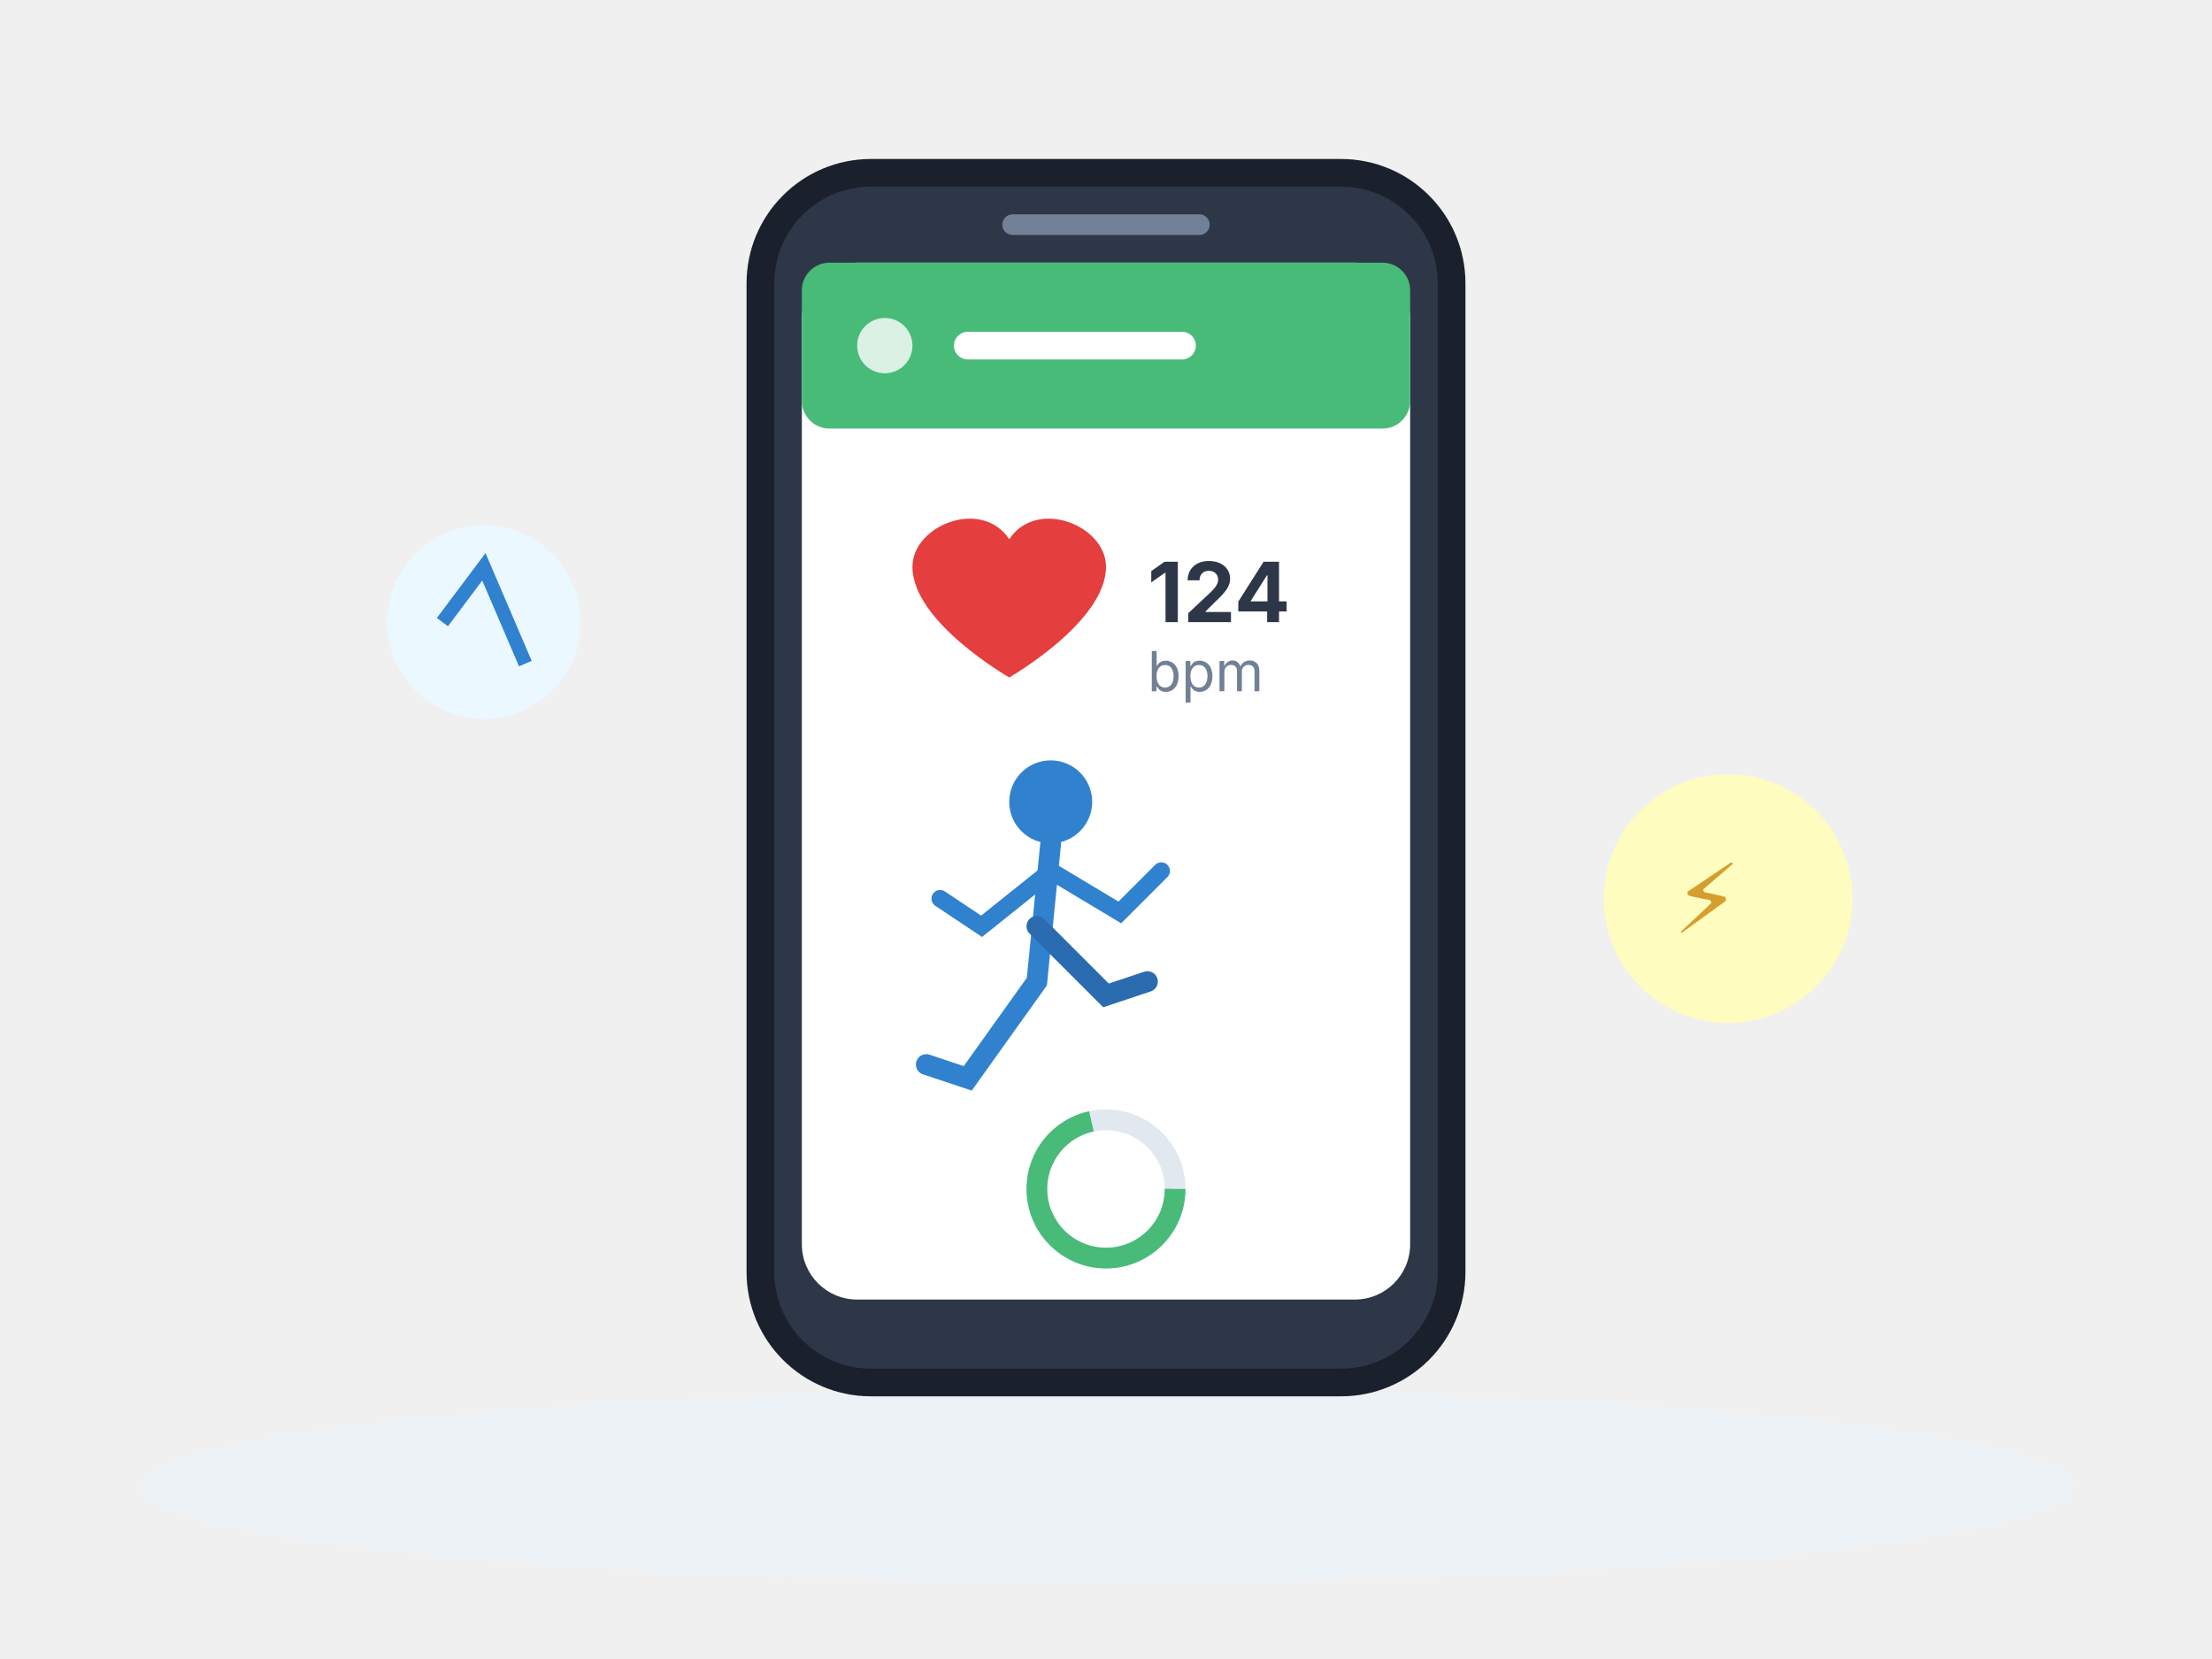
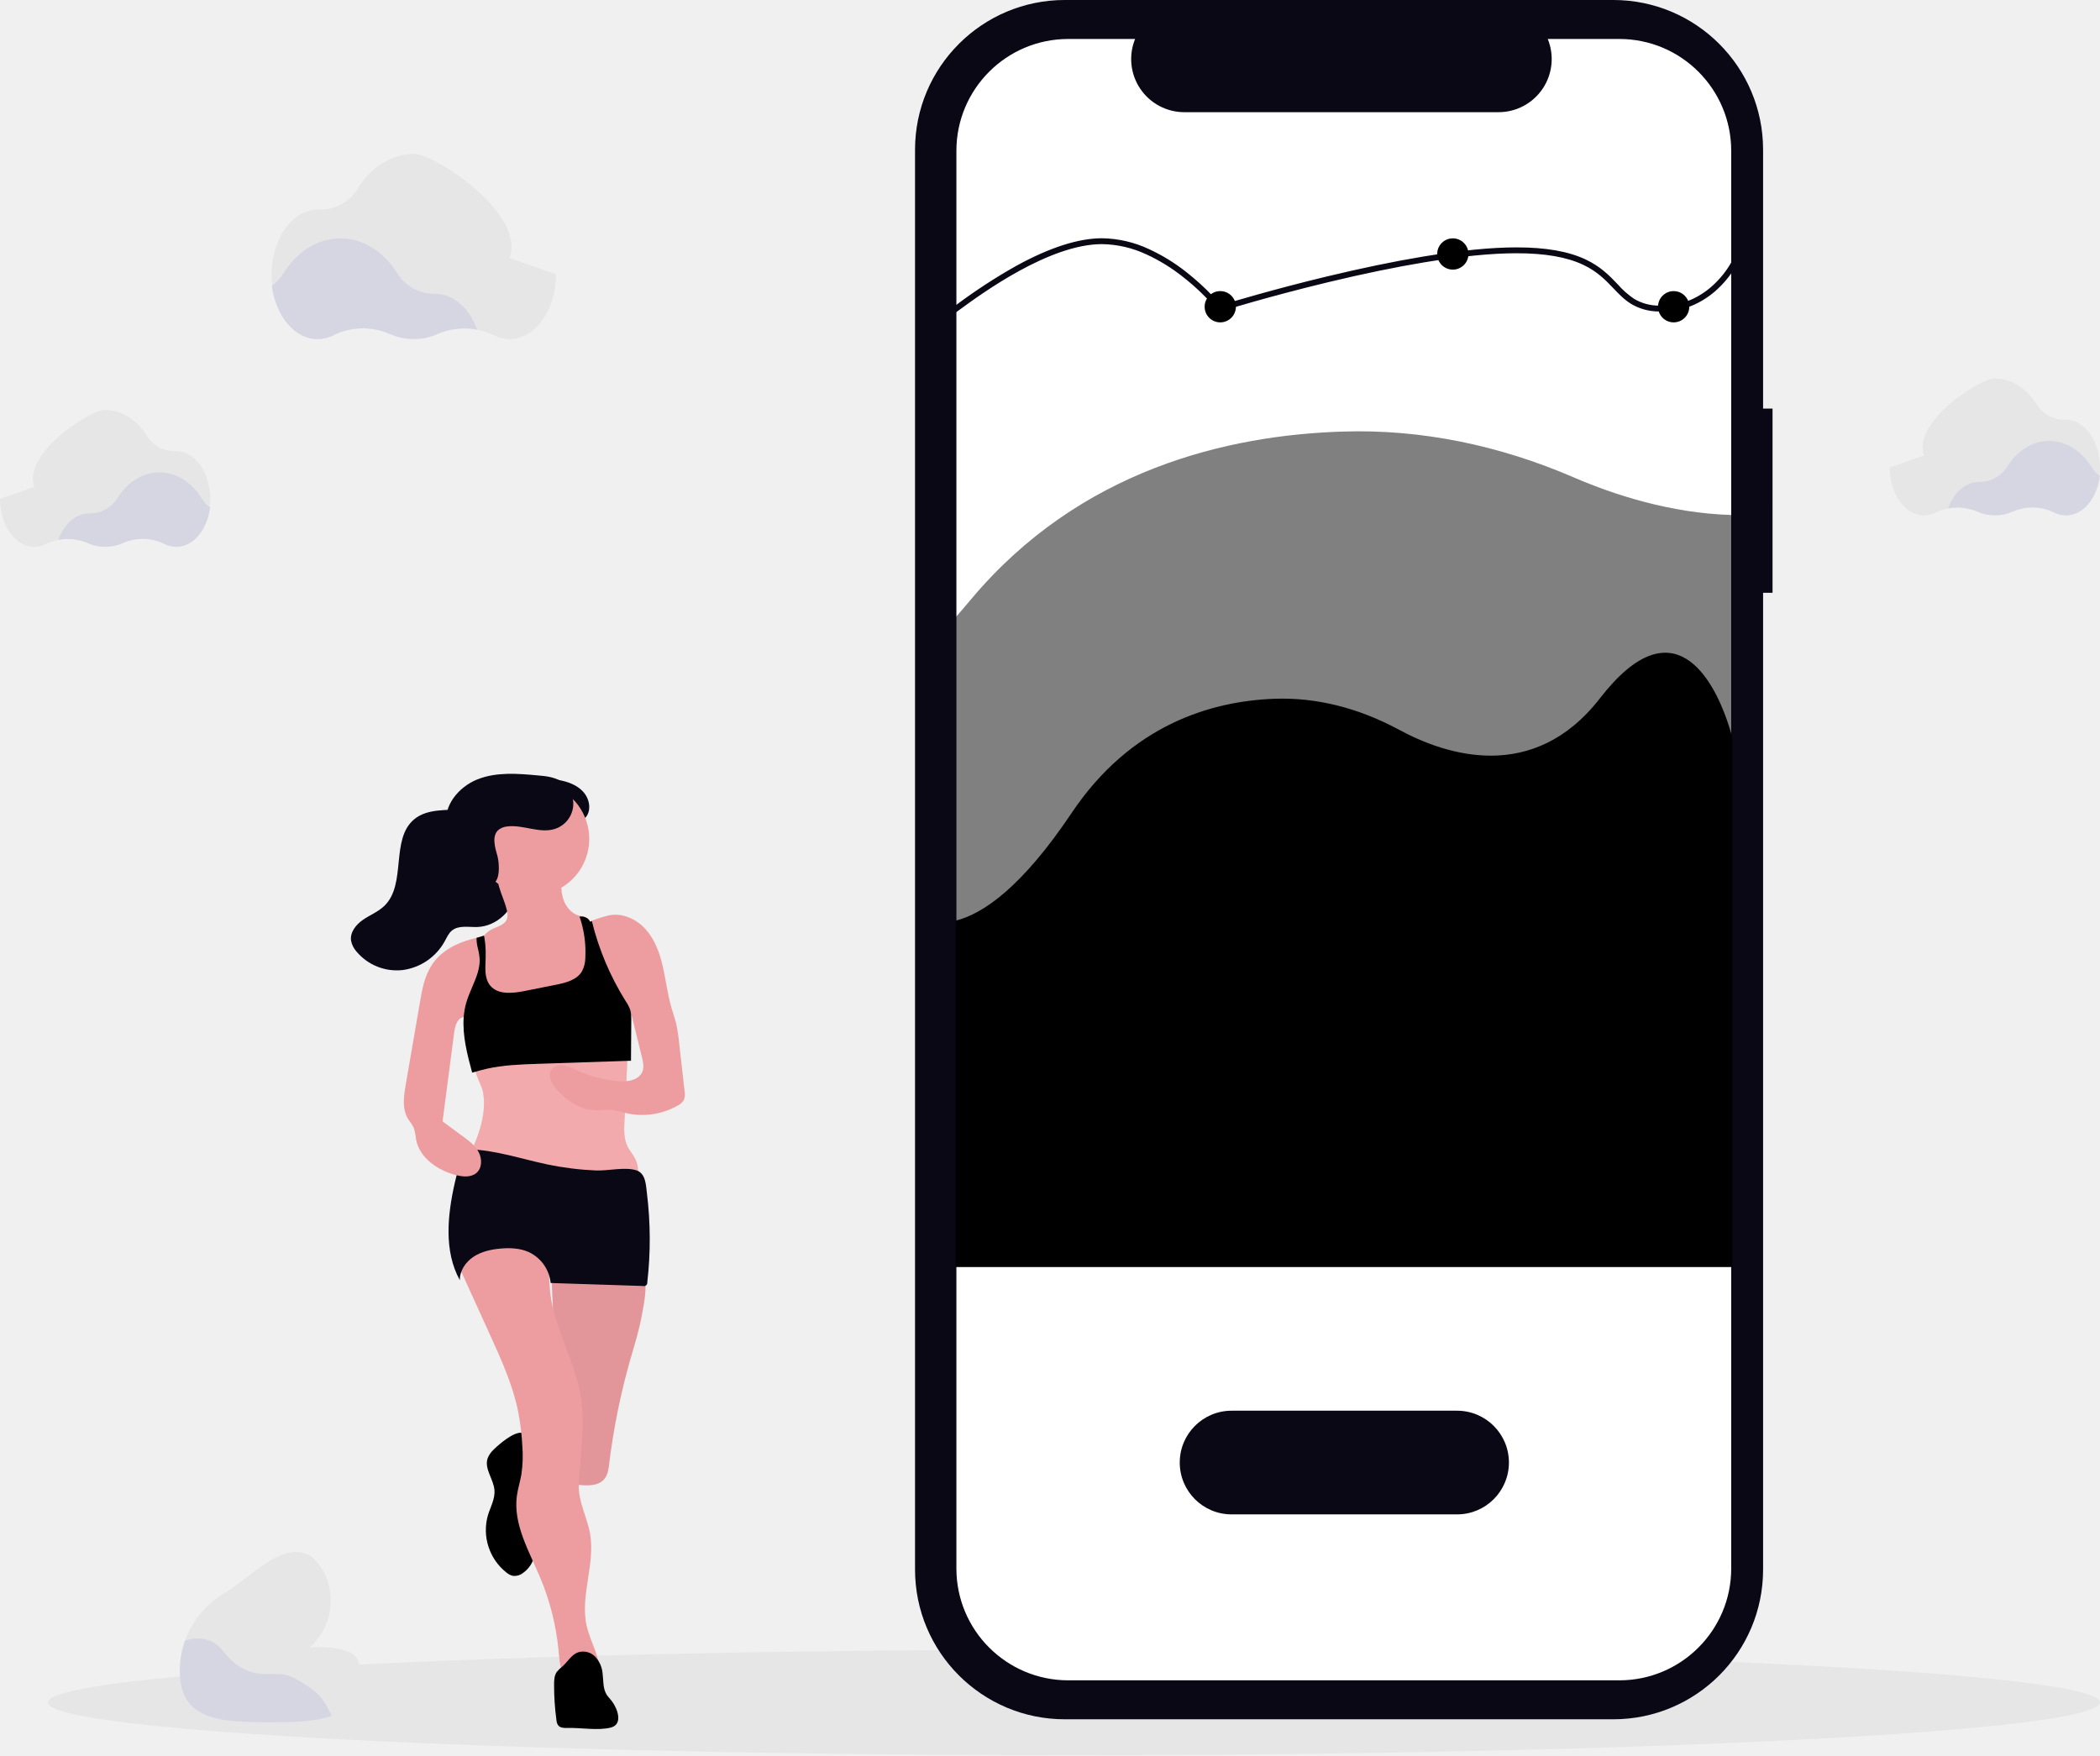
- <svg xmlns="http://www.w3.org/2000/svg" viewBox="0 0 320 240" width="100%" height="100%">
-   <ellipse cx="160" cy="215" rx="140" ry="14" fill="#EDF2F7" />
-   <rect x="110" y="25" width="100" height="175" rx="16" fill="#2D3748" stroke="#1A202C" stroke-width="4" />
-   <rect x="116" y="38" width="88" height="150" rx="8" fill="#FFFFFF" />
-   <rect x="145" y="31" width="30" height="3" rx="1.5" fill="#718096" />
-   <rect x="116" y="38" width="88" height="24" rx="4" fill="#48BB78" />
-   <circle cx="128" cy="50" r="4" fill="#FFFFFF" opacity="0.8" />
-   <rect x="138" y="48" width="35" height="4" rx="2" fill="#FFFFFF" />
-   <path d="M 160 82 C 160 76, 150 72, 146 78 C 142 72, 132 76, 132 82 C 132 90, 146 98, 146 98 C 146 98, 160 90, 160 82 Z" fill="#E53E3E" />
-   <text x="166" y="90" font-family="-apple-system, sans-serif" font-size="12" font-weight="bold" fill="#2D3748">124</text>
-   <text x="166" y="100" font-family="-apple-system, sans-serif" font-size="8" fill="#718096">bpm</text>
-   <circle cx="152" cy="116" r="6" fill="#3182CE" />
-   <path d="M 152 122 L 150 142 L 140 156 L 134 154" fill="none" stroke="#3182CE" stroke-width="3" stroke-linecap="round" />
-   <path d="M 150 134 L 160 144 L 166 142" fill="none" stroke="#2B6CB0" stroke-width="3" stroke-linecap="round" />
-   <path d="M 152 126 L 142 134 L 136 130" fill="none" stroke="#3182CE" stroke-width="2.5" stroke-linecap="round" />
-   <path d="M 152 126 L 162 132 L 168 126" fill="none" stroke="#3182CE" stroke-width="2.5" stroke-linecap="round" />
-   <circle cx="160" cy="172" r="10" fill="none" stroke="#E2E8F0" stroke-width="3" />
-   <circle cx="160" cy="172" r="10" fill="none" stroke="#48BB78" stroke-width="3" stroke-dasharray="45, 100" />
-   <circle cx="70" cy="90" r="14" fill="#EBF8FF" />
-   <path d="M 64 90 L 70 82 L 76 96" fill="none" stroke="#3182CE" stroke-width="2" />
-   <circle cx="250" cy="130" r="18" fill="#FEFCBF" />
-   <text x="242" y="135" font-family="-apple-system, sans-serif" font-size="14" fill="#D69E2E">⚡</text>
+ <svg xmlns="http://www.w3.org/2000/svg" viewBox="0 0 1052.627 880">
+   <g transform="translate(-581.569 -71)">
+     <ellipse cx="514.266" cy="26.448" rx="514.266" ry="26.448" transform="translate(605.602 898.104)" fill="#e6e6e6" />
+     <g transform="translate(1040.234 71)">
+       <path d="M696.185,284.039h-4.74V154.287a75.1,75.1,0,0,0-75.1-75.1H341.457a75.1,75.1,0,0,0-75.1,75.1V866.1a75.1,75.1,0,0,0,75.1,75.1h274.89a75.1,75.1,0,0,0,75.1-75.1V376.386h4.741Z" transform="translate(-266.36 -79.19)" fill="#090814" />
+       <path d="M616.153,95.686H580.278A26.644,26.644,0,0,1,555.6,132.393H398.111a26.644,26.644,0,0,1-24.676-36.707h-33.5a56.082,56.082,0,0,0-56.082,56.082V862.541a56.08,56.08,0,0,0,56.08,56.08H616.148A56.082,56.082,0,0,0,672.23,862.54V151.768a56.081,56.081,0,0,0-56.075-56.082Z" transform="translate(-263.125 -76.145)" fill="#fff" />
+     </g>
+     <path d="M836.222,685.45v.27H447.35v-325.8q3.741-4.268,7.585-8.858c54.613-65.219,128.844-82.382,186.3-84.182,39.366-1.286,78.551,6.852,115.963,23.013,19.76,8.537,48.12,17.9,79.027,18.821V685.45Z" transform="translate(613.305 20.5)" fill="currentColor" opacity="0.498" />
+     <path d="M836.649,394.326V659.393H447.35V485.757c13.865-3.489,33.224-16.906,58.066-53.977,29.71-44.354,70.078-56.021,101.321-57.248,21.4-.843,42.719,4.651,63.062,15.654,22.886,12.357,67,27.257,100.516-16,37.058-47.83,56.762-8.383,63.561,10.951C835.754,390.493,836.649,394.326,836.649,394.326Z" transform="translate(613.305 46.828)" fill="currentColor" />
+     <path d="M25.989,0H139.005a25.989,25.989,0,1,1,0,51.979H25.989A25.989,25.989,0,0,1,25.989,0Z" transform="translate(1172.92 778.295)" fill="#090814" />
+     <path d="M4481.914,11894.643a1.5,1.5,0,0,1-.185-.011l.33-2.92a1.28,1.28,0,0,0-.671.1c.342-.175,1.871-1.292,3.489-2.475a276.421,276.421,0,0,1,30.4-19.763c16.559-9.041,30.892-13.627,42.6-13.627a57.369,57.369,0,0,1,23.465,5.405,92.487,92.487,0,0,1,19.107,11.794,123.832,123.832,0,0,1,12.9,11.749c1.979,2.076,3.382,3.7,4.136,4.6,4.69-1.435,26.267-7.922,52.891-14.333,17.63-4.246,34-7.63,48.646-10.059,18.346-3.04,34.045-4.581,46.662-4.581,14.664,0,26,1.985,34.642,6.068,7.614,3.6,12.086,8.29,16.03,12.431a42.626,42.626,0,0,0,8.276,7.328,24.257,24.257,0,0,0,12.241,3.37q.773.031,1.54.03a36.7,36.7,0,0,0,15.536-3.362,40.645,40.645,0,0,0,11.739-8.348,47.17,47.17,0,0,0,8.935-12.46l2.685,1.194a49.507,49.507,0,0,1-9.535,13.336,43.538,43.538,0,0,1-12.59,8.943,39.579,39.579,0,0,1-16.767,3.634c-.55,0-1.1-.01-1.655-.032a27.055,27.055,0,0,1-13.667-3.8c-3.448-2.117-6.08-4.88-8.866-7.8-3.951-4.147-8.038-8.436-15.158-11.8-8.246-3.895-19.166-5.787-33.386-5.787-12.454,0-27.988,1.527-46.172,4.54-14.577,2.415-30.87,5.783-48.43,10.013-29.917,7.2-53.436,14.5-53.67,14.576l-.962.3-.626-.789a115.148,115.148,0,0,0-17.244-16.684,89.354,89.354,0,0,0-18.476-11.4,54.427,54.427,0,0,0-22.227-5.133c-26.391,0-60.171,24.7-71.271,32.822-1.158.847-2.072,1.516-2.737,1.98C4482.958,11894.328,4482.481,11894.643,4481.914,11894.643Z" transform="translate(-3423.933 -11665.493)" fill="#090814" />
+     <path d="M7.836,0A7.836,7.836,0,1,1,0,7.836,7.836,7.836,0,0,1,7.836,0Z" transform="translate(1185.397 216.954)" fill="currentColor" />
+     <path d="M7.836,0A7.836,7.836,0,1,1,0,7.836,7.836,7.836,0,0,1,7.836,0Z" transform="translate(1301.964 190.506)" fill="currentColor" />
+     <path d="M7.836,0A7.836,7.836,0,1,1,0,7.836,7.836,7.836,0,0,1,7.836,0Z" transform="translate(1412.654 216.954)" fill="currentColor" />
+     <path d="M339.336,126.792c8.018-22.877-38.055-52.212-47.747-52.212-11.628,0-21.985,6.913-28.672,17.685a21.379,21.379,0,0,1-19,10.214h-.63c-12.839,0-23.244,14.55-23.244,32.508s10.4,32.508,23.244,32.508a17.5,17.5,0,0,0,8.1-2.031,33.482,33.482,0,0,1,28.125-.546,29.29,29.29,0,0,0,23.921,0,33.554,33.554,0,0,1,27.888.546,17.4,17.4,0,0,0,8.005,1.983c12.839,0,23.244-14.561,23.244-32.508Z" transform="translate(497.687 73.58)" fill="#e6e6e6" />
+     <path d="M323,155.979a34.314,34.314,0,0,0-19.883,2.162,29.349,29.349,0,0,1-23.921,0,33.518,33.518,0,0,0-28.125.558,17.519,17.519,0,0,1-8.1,2.019c-11.4,0-20.892-11.485-22.864-26.641a22.187,22.187,0,0,0,5.7-6.141c6.687-10.785,17.044-17.7,28.672-17.7s21.854,6.829,28.506,17.5a21.985,21.985,0,0,0,18.944,10.345h.3C311.316,138.08,319.179,145.361,323,155.979Z" transform="translate(497.701 80.274)" fill="#d6d6e3" />
+     <path d="M237.22,113.19c-5.929-16.917,28.141-38.61,35.308-38.61,8.6,0,16.258,5.112,21.2,13.078a15.81,15.81,0,0,0,14.053,7.553h.465c9.495,0,17.189,10.759,17.189,24.039s-7.694,24.039-17.189,24.039a12.938,12.938,0,0,1-5.99-1.5,24.76,24.76,0,0,0-20.8-.4,21.659,21.659,0,0,1-17.689,0,24.813,24.813,0,0,0-20.623.4,12.868,12.868,0,0,1-5.92,1.467c-9.495,0-17.189-10.768-17.189-24.039Z" transform="translate(1308.759 186.17)" fill="#e6e6e6" />
+     <path d="M220.11,144.063a25.375,25.375,0,0,1,14.7,1.6,21.7,21.7,0,0,0,17.689,0,24.786,24.786,0,0,1,20.8.413,12.955,12.955,0,0,0,5.99,1.493c8.432,0,15.449-8.493,16.907-19.7a16.406,16.406,0,0,1-4.216-4.541c-4.945-7.975-12.6-13.087-21.2-13.087s-16.161,5.05-21.079,12.937a16.258,16.258,0,0,1-14.009,7.65h-.22C228.753,130.827,222.938,136.211,220.11,144.063Z" transform="translate(1337.937 181.831)" fill="#d6d6e3" />
+     <path d="M237.22,113.19c-5.929-16.917,28.141-38.61,35.308-38.61,8.6,0,16.258,5.112,21.2,13.078a15.81,15.81,0,0,0,14.053,7.553h.465c9.495,0,17.189,10.759,17.189,24.039s-7.694,24.039-17.189,24.039a12.938,12.938,0,0,1-5.99-1.5,24.76,24.76,0,0,0-20.8-.4,21.659,21.659,0,0,1-17.689,0,24.813,24.813,0,0,0-20.623.4,12.868,12.868,0,0,1-5.92,1.467c-9.495,0-17.189-10.768-17.189-24.039Z" transform="translate(361.529 201.929)" fill="#e6e6e6" />
+     <path d="M220.11,144.063a25.375,25.375,0,0,1,14.7,1.6,21.7,21.7,0,0,0,17.689,0,24.786,24.786,0,0,1,20.8.413,12.955,12.955,0,0,0,5.99,1.493c8.432,0,15.449-8.493,16.907-19.7a16.406,16.406,0,0,1-4.216-4.541c-4.945-7.975-12.6-13.087-21.2-13.087s-16.161,5.05-21.079,12.937a16.258,16.258,0,0,1-14.009,7.65h-.22C228.753,130.827,222.938,136.211,220.11,144.063Z" transform="translate(390.707 197.59)" fill="#d6d6e3" />
+     <path d="M207.7,757.292c16.213-15.39,11.463-37.5,0-46.021-13.961-7.648-29.413,10.869-43.109,18.984a45.059,45.059,0,0,0-22.09,38.772c0,24.89,20.169,25.753,45.06,25.753s45.06-.862,45.06-25.753C232.628,762.73,231.309,756.5,207.7,757.292Z" transform="translate(529.222 139.686)" fill="#e6e6e6" />
+     <path d="M212.469,782.4a35.083,35.083,0,0,0-6.641-5.221c-3.409-2.263-6.925-4.565-10.942-5.339-3.526-.676-7.161-.108-10.775-.3a25.145,25.145,0,0,1-16.466-7.552c-2.557-2.645-4.575-5.877-7.65-7.925-3.321-2.175-7.533-2.645-11.471-2.106a32.985,32.985,0,0,0-3.389.7,44.963,44.963,0,0,0-2.664,15.291c0,24.89,20.169,25.752,45.06,25.752,12.078,0,23.039-.206,31.13-3.262l-1.352-2.527a35.345,35.345,0,0,0-4.839-7.5Z" transform="translate(529.222 138.781)" fill="#d6d6e3" />
+     <g transform="translate(757.461 458.972)">
+       <path d="M303.155,656.7a11.688,11.688,0,0,0-3.213,4.624c-1.675,5.231,3.007,10.364,3.458,15.839.353,4.349-1.959,8.4-3.272,12.578a27.144,27.144,0,0,0,9.325,28.8,7.767,7.767,0,0,0,3.115,1.606,7.013,7.013,0,0,0,5.319-1.567,14.262,14.262,0,0,0,4.986-6.583,28.564,28.564,0,0,0,1.3-8l.7-10.481c.725-10.942,1.381-22.226-1.283-32.972-.872-3.526-2.488-11.627-6.563-12.117S305.859,654.052,303.155,656.7Z" transform="translate(-231.441 -318.037)" fill="currentColor" />
+       <path d="M372.174,609.96a343.965,343.965,0,0,0-10.609,52.455c-.314,2.5-.637,5.123-2.145,7.141-3.007,4.046-9.032,3.791-14.027,3.135a7.916,7.916,0,0,1-3.419-.98c-1.881-1.273-2.292-3.82-2.517-6.083q-5.133-50.036-6.857-100.336c-.049-1.283,41.817-1.4,45.4,1.959s.8,15.928,0,20.208C376.69,595.081,374.319,602.506,372.174,609.96Z" transform="translate(-232.126 -316.321)" fill="#ed9da0" />
+       <path d="M372.174,609.96a343.965,343.965,0,0,0-10.609,52.455c-.314,2.5-.637,5.123-2.145,7.141-3.007,4.046-9.032,3.791-14.027,3.135a7.916,7.916,0,0,1-3.419-.98c-1.881-1.273-2.292-3.82-2.517-6.083q-5.133-50.036-6.857-100.336c-.049-1.283,41.817-1.4,45.4,1.959s.8,15.928,0,20.208C376.69,595.081,374.319,602.506,372.174,609.96Z" transform="translate(-232.13 -316.321)" fill="#090814" opacity="0.044" />
+       <path d="M284,559.966l16.956,37.292c5.642,12.4,11.324,24.939,14.017,38.291a122.292,122.292,0,0,1,2.067,16.9,63.672,63.672,0,0,1-.451,14.586c-.617,3.585-1.753,7.072-2.253,10.677-1.959,14.37,6.181,27.888,11.755,41.259a124.405,124.405,0,0,1,9.09,36.018c.509,5.28.793,10.883,3.81,15.242,5.515-1.655,10.9-3.086,16.652-2.439,1.029-8.434-4.3-16.2-6.259-24.489-3.595-15.183,4.349-31.14,1.646-46.509-1.469-8.326-6.024-16.163-5.652-24.606.7-15.4,3.585-30.954.647-46.039-3.311-17.054-12.832-32.56-14.938-49.8-1.616-13.244.98-27.888-6.4-39.016C308.577,536.378,291.915,545.89,284,559.966Z" transform="translate(-231.133 -315.765)" fill="#ed9da0" />
+       <path d="M340.749,798.72c-1.695.059-3.673,0-4.721-1.342a5.25,5.25,0,0,1-.852-2.615A129.128,129.128,0,0,1,334,776.945c0-2.175.1-4.486,1.313-6.279a18.137,18.137,0,0,1,3.027-2.939c2.6-2.4,4.486-5.877,7.836-6.984a8.444,8.444,0,0,1,8.395,2.2,14,14,0,0,1,3.722,8.218c.49,3.644.078,7.611,2.008,10.775.764,1.224,1.832,2.224,2.694,3.379,2.939,3.918,5.574,11.588-.49,13.175C356.079,800.17,347.42,798.5,340.749,798.72Z" transform="translate(-232.155 -320.327)" fill="currentColor" />
+       <path d="M253.284,319.607c1.876-3.624.756-8.287-1.924-11.364s-6.6-4.792-10.6-5.719a27.832,27.832,0,0,0-16.236.729c-4.09,1.571-7.611,4.288-11.385,6.507a51.779,51.779,0,0,1-21.843,6.968c-8.576.724-18.155-.4-24.785,5.06-12.146,10-3.688,32.541-15.008,43.455-3.055,2.943-7.134,4.535-10.635,6.931S134.24,378.4,134.8,382.6a11.345,11.345,0,0,0,2.648,5.435,26.346,26.346,0,0,0,23.376,9.364,28.333,28.333,0,0,0,20.9-14.338c1.072-1.924,1.94-4.031,3.629-5.43,3.382-2.793,8.346-1.662,12.73-1.8,9.75-.3,18.605-8.657,19.457-18.38.364-4.154-.343-8.989,2.643-11.9,2.407-2.358,6.17-2.337,9.461-3.061,6.046-1.324,10.447-5.7,13.207-11.036,1.265-2.455,1.136-5.2,3.012-7.236C247.87,321.981,251.5,323.048,253.284,319.607Z" transform="translate(-134.737 -299.029)" fill="#090814" />
+       <path d="M6.787,120.615c-.636-2.675-1.261-5.359-1.889-8.031q-1.359-5.82-2.741-11.639c-.433-1.852-.874-3.721-1.227-5.6a33.019,33.019,0,0,1-.576-9.029,19.434,19.434,0,0,1,.588-3.243,16.786,16.786,0,0,1,2.489-5.4c.195-.265.4-.528.617-.784A12.4,12.4,0,0,1,7.512,74c2.89-1.586,6.858-2.263,8.022-5.339a8.292,8.292,0,0,0-.126-4.9c-.981-3.917-2.753-7.6-3.851-11.48-.127-.449-.225-.854-.295-1.22a28.4,28.4,0,1,1,31.527,1.85,22.734,22.734,0,0,0,.662,4.591c1.087,4.212,4,8.209,8.18,9.373.617.178,1.273.284,1.958.432a5.936,5.936,0,0,1,2.517,1.038,4.282,4.282,0,0,1,1.2,1.578,12,12,0,0,1,.832,3.231q2.3,15.419,3.323,30.986v.39a7.047,7.047,0,0,1-.53,3.919c-.811,1.439-2.489,2.1-4.046,2.684-13.559,4.992-27.716,10.059-41.99,10.059A55.721,55.721,0,0,1,6.787,120.615Z" transform="translate(62.663 4.208)" fill="#ed9da0" />
+       <path d="M297.54,473.927c1.959,12.5-3.673,24.793-9.12,36.244,3.086,2.253,6.857,3.37,10.54,4.339a209.555,209.555,0,0,0,75.622,5.691c.607-4.232,1.175-8.718-.558-12.617-1.078-2.419-2.939-4.388-4.124-6.759-1.959-3.918-1.763-8.473-1.548-12.822l1.753-37.057c-12.156-5.6-26.252-.353-39.623.4-6.925.392-13.939-.451-20.767.774-3.546.637-14.693,2.39-16.368,6.044S296.942,469.95,297.54,473.927Z" transform="translate(-231.223 -313.948)" fill="#fbbebe" />
+       <path d="M297.54,473.927c1.959,12.5-3.673,24.793-9.12,36.244,3.086,2.253,6.857,3.37,10.54,4.339a209.555,209.555,0,0,0,75.622,5.691c.607-4.232,1.175-8.718-.558-12.617-1.078-2.419-2.939-4.388-4.124-6.759-1.959-3.918-1.763-8.473-1.548-12.822l1.753-37.057c-12.156-5.6-26.252-.353-39.623.4-6.925.392-13.939-.451-20.767.774-3.546.637-14.693,2.39-16.368,6.044S296.942,469.95,297.54,473.927Z" transform="translate(-231.223 -313.948)" fill="#ed9da0" opacity="0.599" />
+       <path d="M329.575,510.921C316.4,508.178,303.45,503.643,290,503.33a3.5,3.5,0,0,0-1.959.372,3.537,3.537,0,0,0-1.234,2.145q-2.086,7.2-3.732,14.507c-3.644,16.192-5.436,34.079,2.576,48.615-.078-4.721,2.89-9.139,6.857-11.755s8.718-3.673,13.42-4.1,9.727-.255,14.106,1.675a19.15,19.15,0,0,1,11.138,15.575l46.284,1.5a1.695,1.695,0,0,0,2.155-1.851,188.822,188.822,0,0,0-.186-44.677c-.509-4.144-.578-9.893-5.241-11.451-5.564-1.861-14.36.314-20.306.059a150.385,150.385,0,0,1-24.3-3.017Z" transform="translate(-231.051 -315.071)" fill="#090814" />
+       <path d="M304.511,352.507c-1.264-4.535-3.037-10.207.519-13.283a8.239,8.239,0,0,1,4.428-1.695c7.983-.98,16.241,3.722,23.882,1.215a13.283,13.283,0,0,0,2.537-24.117c-3.34-1.959-7.327-2.341-11.177-2.684-10.138-.931-20.708-1.793-30.19,1.959s-17.475,13.41-15.516,23.411c.911,4.77,3.859,8.875,6.857,12.675,2.3,2.89,11.539,16.652,15.252,16.457C306.333,366.152,305.334,355.455,304.511,352.507Z" transform="translate(-231.024 -311.142)" fill="#090814" />
+       <path d="M399.008,476.122a7.307,7.307,0,0,1-3.174,2.88,36.126,36.126,0,0,1-26.115,3.673,56.512,56.512,0,0,0-6.21-1.45c-3.35-.411-6.759.255-10.138,0-6.857-.519-12.881-4.8-17.632-9.8-2.86-2.939-5.456-7.748-2.792-10.9a6.318,6.318,0,0,1,5.828-1.763,23.186,23.186,0,0,1,5.946,2.214,65.473,65.473,0,0,0,20.757,5.721c4.9.509,11.128-.323,12.822-4.976.823-2.263.245-4.77-.333-7.112q-2.371-9.619-4.741-19.248a5.3,5.3,0,0,0-.588-1.6,2.078,2.078,0,0,0-.284-.372,4.437,4.437,0,0,0-2.184-.98c-3.654-.9-7.307-2.361-9.923-5.055a21.991,21.991,0,0,1-4.036-6.494c-.274-.6-.529-1.2-.793-1.812-2.008-4.682-4.124-9.482-5.76-14.4a58.952,58.952,0,0,1-2.517-10.217c-.431-3.007-.666-4.388.98-5.721a9.8,9.8,0,0,1,1.4-.882c.754-.4,1.606-.8,2.508-1.185l.872-.362a60.144,60.144,0,0,1,8.238-2.625c6.8-1.577,14.057,1.714,18.719,6.916s7.082,12.009,8.63,18.817,2.341,13.782,4.281,20.483c.754,2.625,1.695,5.211,2.341,7.836a75.277,75.277,0,0,1,1.479,9.472q1.381,12.176,2.753,24.352a8.032,8.032,0,0,1-.333,4.584Z" transform="translate(-232.111 -312.616)" fill="#ed9da0" />
+       <path d="M271.167,408.627c-3.663,5.574-4.9,12.352-6.014,18.935L258.04,468.8c-.98,5.642-1.851,11.843,1.038,16.79.98,1.675,2.351,3.125,3.066,4.9a27.065,27.065,0,0,1,1.058,5.476c1.665,9.453,10.961,15.83,20.287,18.122,3.37.833,7.307,1.156,9.962-1.087,2.939-2.439,2.939-7.082,1.2-10.432s-4.9-5.721-7.964-7.964l-10.158-7.484,5.877-45.06c.431-3.272,1.959-7.513,5.27-7.151,3.017.323,5.339,4.721,8.023,3.3a3.987,3.987,0,0,0,1.655-2.429c1.175-3.693.852-7.67.519-11.539l-1.215-13.968c-.4-4.535.764-7.934,1.313-12.2.637-4.966-2.674-3.458-6.759-2.39C283.372,397.764,275.7,401.712,271.167,408.627Z" transform="translate(-230.583 -312.848)" fill="#ed9da0" />
+       <path d="M371.744,435.92l-.147,20.571-46.823,1.557c-8.591.294-17.25.588-25.625,2.5-2.41.549-4.79,1.234-7.161,1.91-2.468-9.041-4.9-18.514-4.251-27.731h0a36.456,36.456,0,0,1,1.293-7.347c1.489-5.172,4.281-10.05,5.77-15.164h0a23.186,23.186,0,0,0,.98-6.132,29.773,29.773,0,0,0-.98-6.142,18.817,18.817,0,0,1-.607-5.045l3.713-1.146h0c.108.441.2.872.274,1.322.157.931.284,1.881.372,2.831h0a57.959,57.959,0,0,1,.2,7.082c-.127,4.721-.764,9.982,2.184,13.714,3.83,4.79,11.2,4.046,17.211,2.851l15.751-3.144c4.976-.98,10.53-2.371,13.126-6.73a14.958,14.958,0,0,0,1.7-6.857v-.47a54.112,54.112,0,0,0-1.538-15.467c-.382-1.587-.852-3.154-1.381-4.692h1.577a5.927,5.927,0,0,1,2.517,1.038,4.3,4.3,0,0,1,1.2,1.577l.872-.362A137.009,137.009,0,0,0,368.933,426.6a18.316,18.316,0,0,1,2.351,4.614,12.186,12.186,0,0,1,.392,2.723A15.792,15.792,0,0,1,371.744,435.92Z" transform="translate(-231.207 -312.635)" fill="currentColor" />
+     </g>
+   </g>
</svg>
